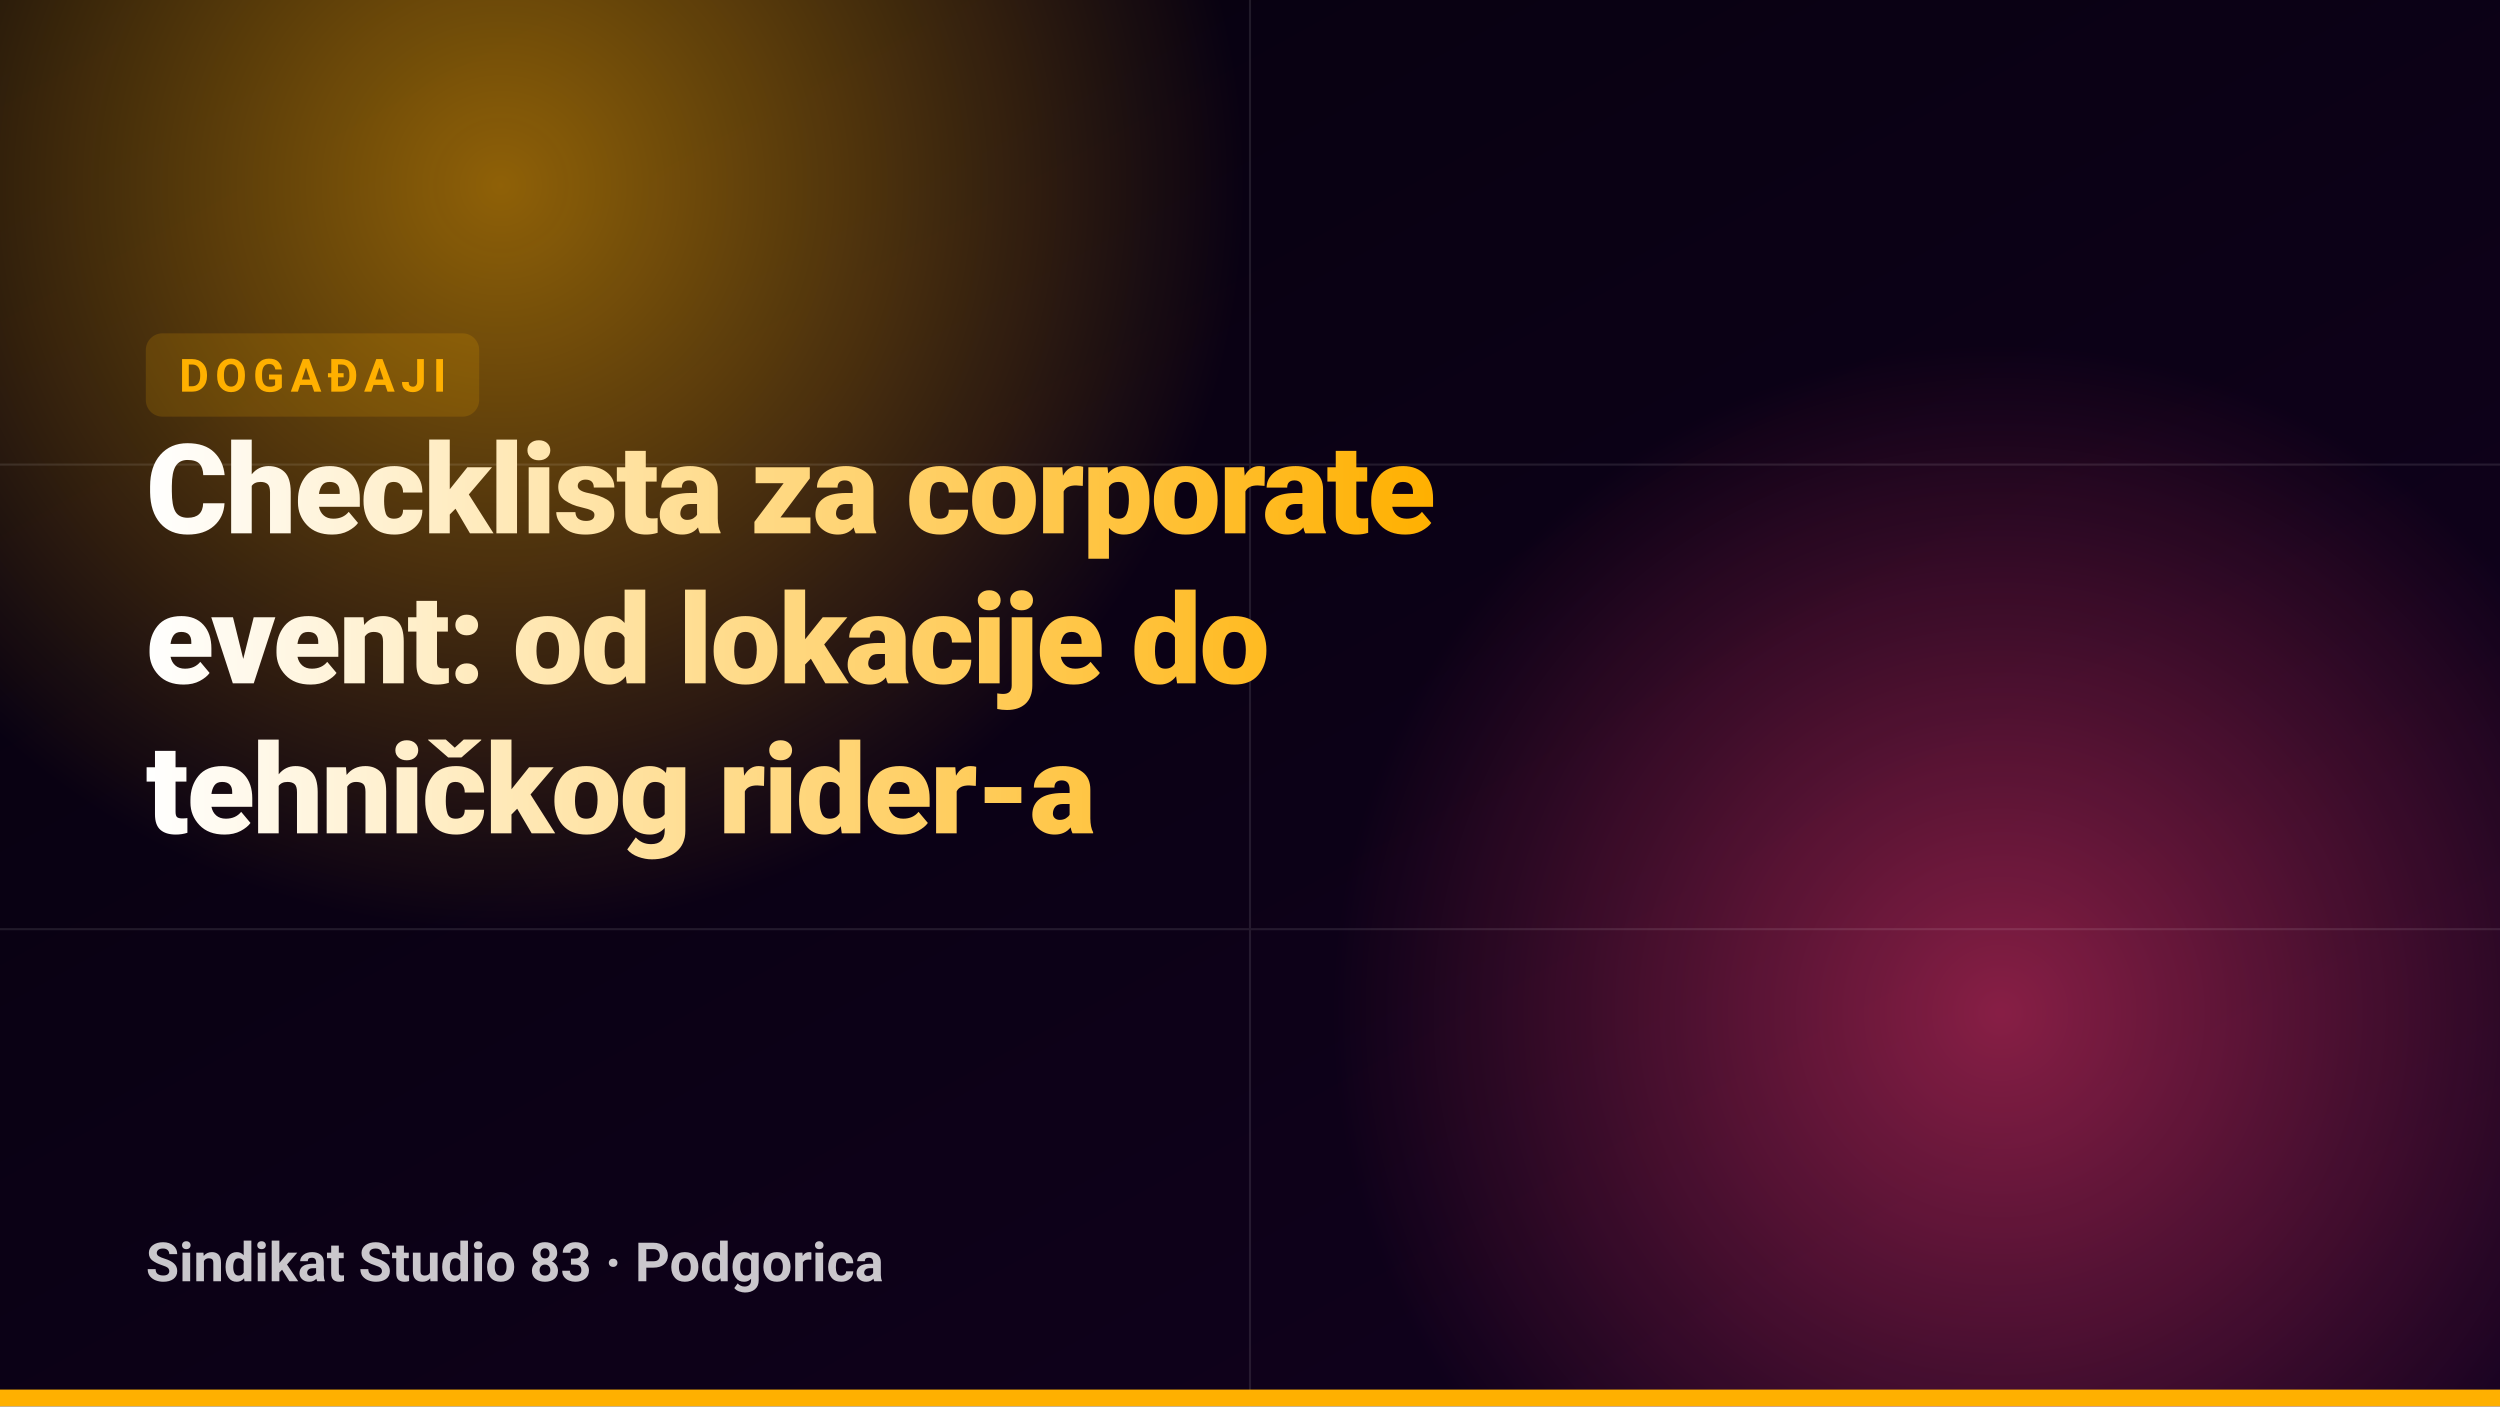
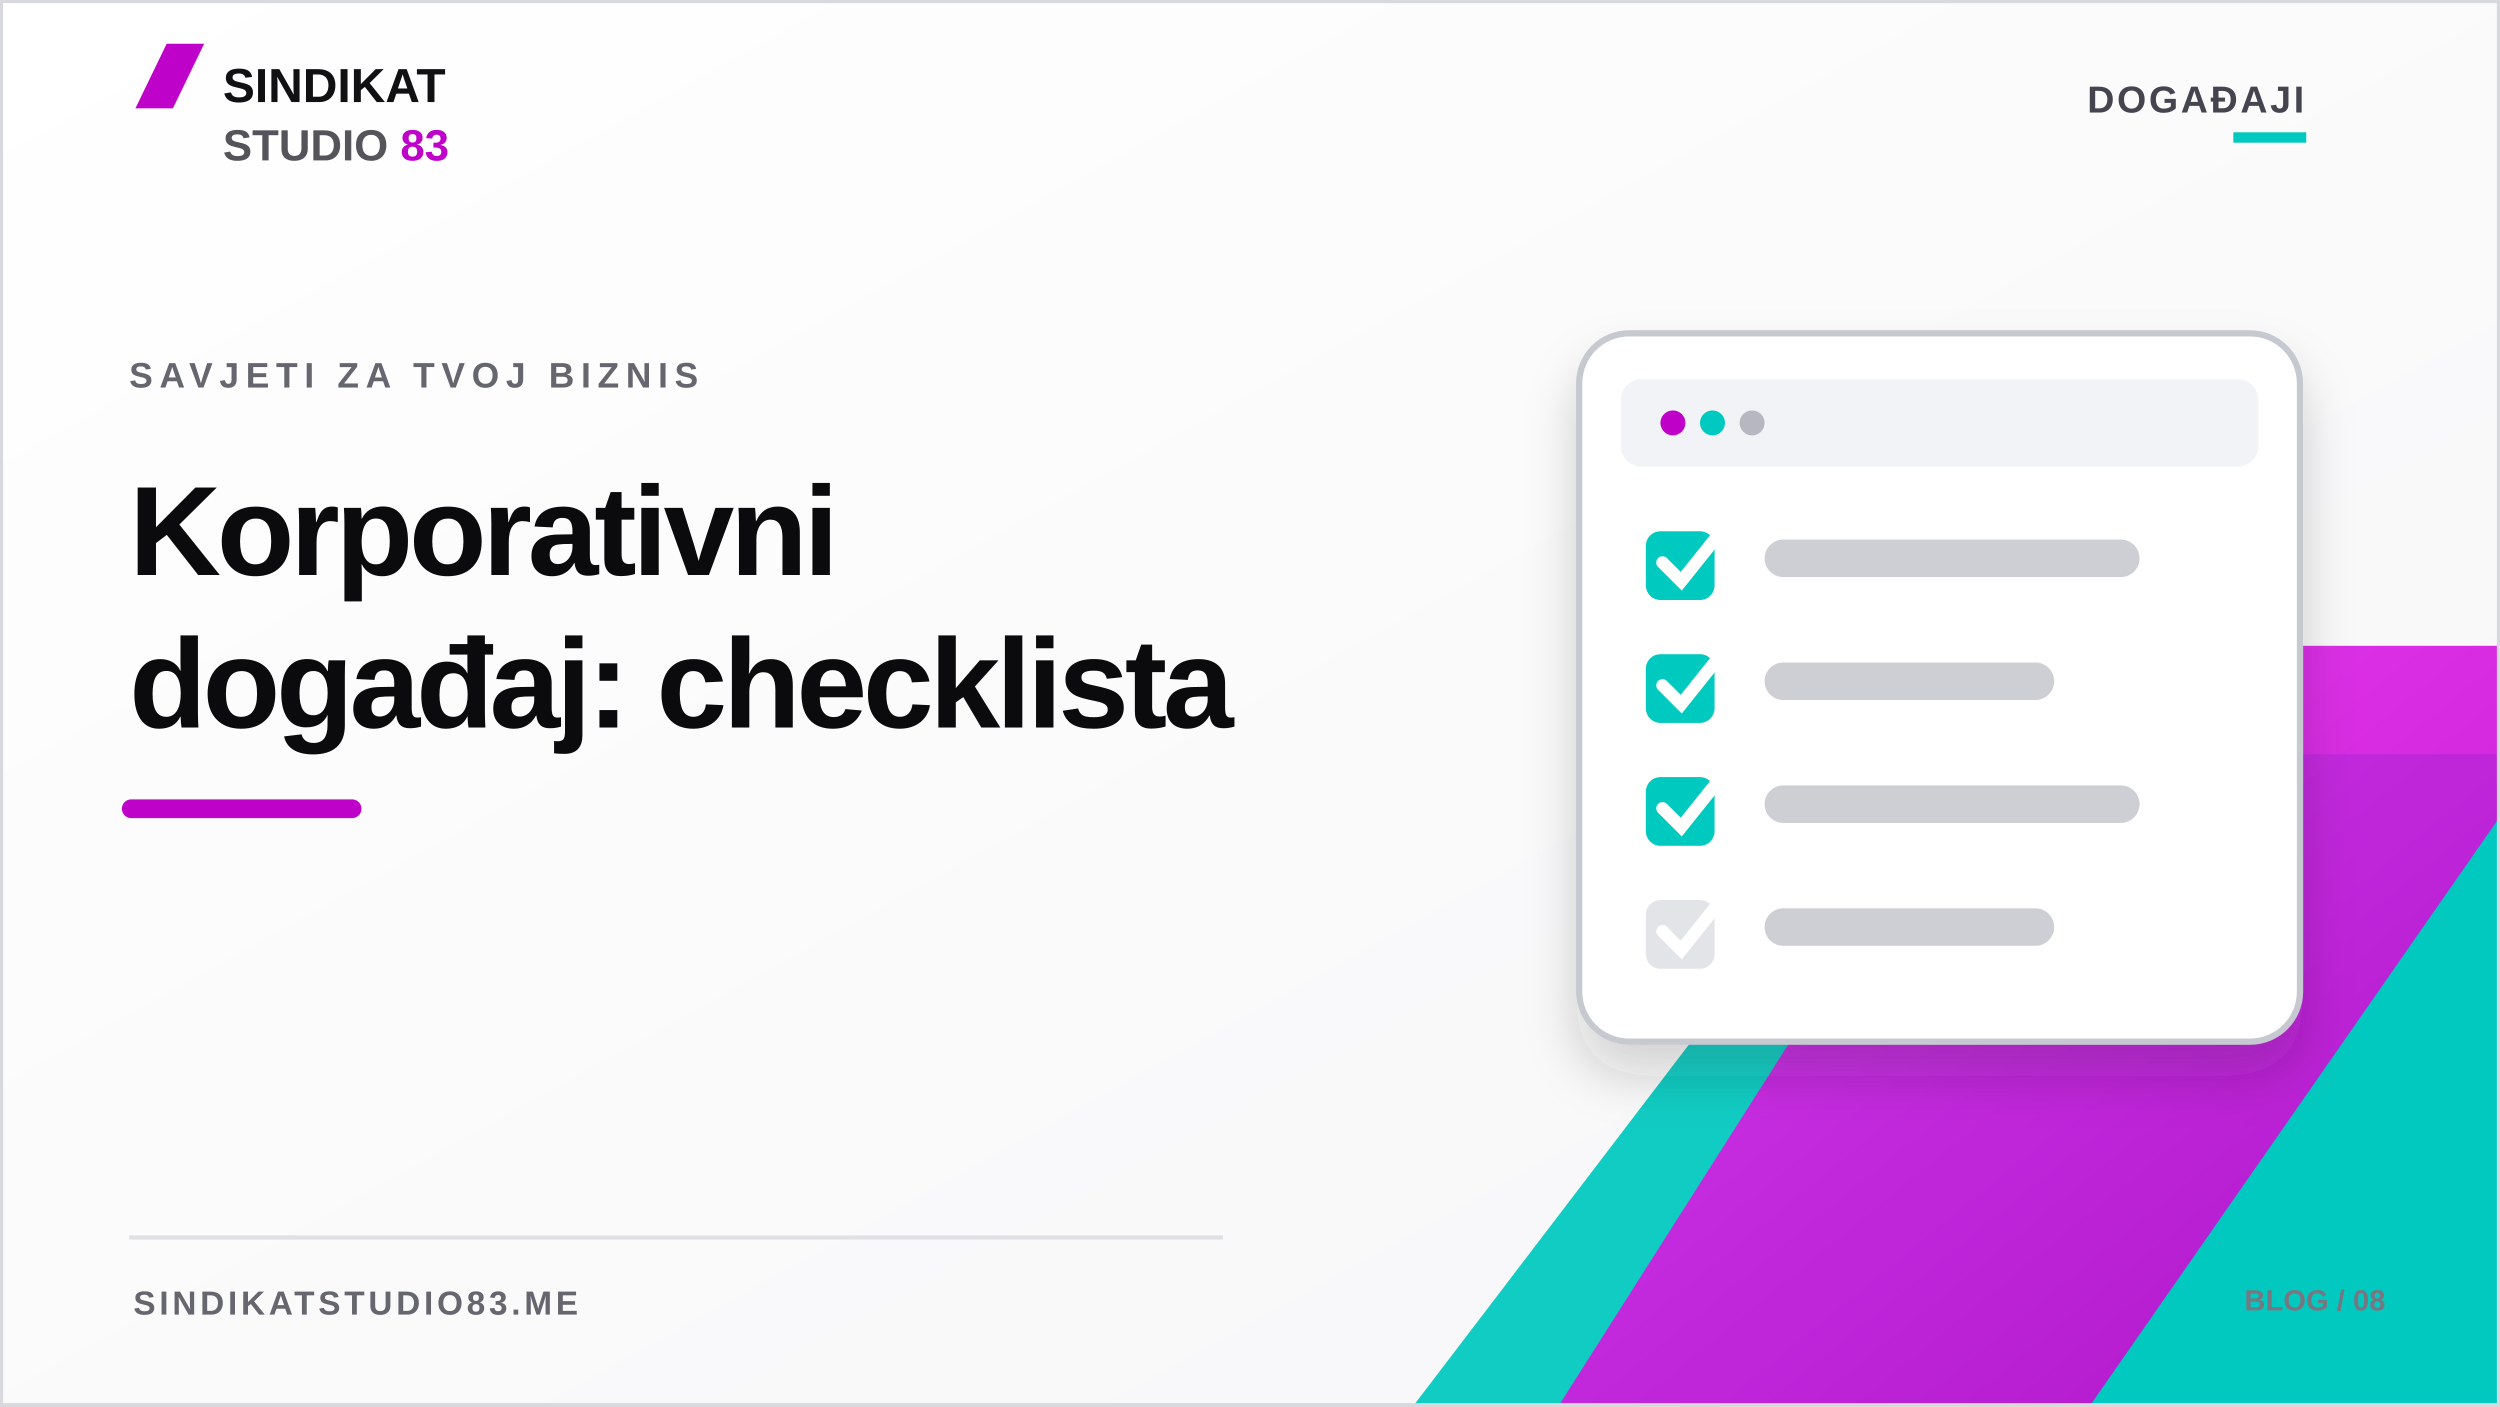
- <svg xmlns="http://www.w3.org/2000/svg" viewBox="0 0 1200 675" width="1200" height="675" role="img" aria-label="Checklista za corporate event: od lokacije do tehničkog rider-a">
+ <svg xmlns="http://www.w3.org/2000/svg" width="1200" height="675" viewBox="0 0 1200 675" role="img" aria-label="Korporativni događaj: checklista - Sindikat Studio 83">
  <defs>
-     <linearGradient id="bg" x1="0" y1="0" x2="1" y2="1">
-       <stop offset="0" stop-color="#05010D" />
-       <stop offset="1" stop-color="#12011F" />
+     <linearGradient id="paper" x1="0" y1="0" x2="1" y2="1">
+       <stop stop-color="#FFFFFF" />
+       <stop offset="1" stop-color="#F6F6F8" />
    </linearGradient>
-     <radialGradient id="g1" cx="50%" cy="50%" r="50%">
-       <stop offset="0" stop-color="#FFB000" stop-opacity="0.55" />
-       <stop offset="1" stop-color="#FFB000" stop-opacity="0" />
-     </radialGradient>
-     <radialGradient id="g2" cx="50%" cy="50%" r="50%">
-       <stop offset="0" stop-color="#FF3B6F" stop-opacity="0.5" />
-       <stop offset="1" stop-color="#FF3B6F" stop-opacity="0" />
-     </radialGradient>
-     <linearGradient id="txt" x1="0" y1="0" x2="1" y2="0">
-       <stop offset="0" stop-color="#FFFFFF" />
-       <stop offset="1" stop-color="#FFB000" />
+     <linearGradient id="violet" x1="0" x2="1" y1="0" y2="1">
+       <stop stop-color="#E92AF4" />
+       <stop offset="1" stop-color="#BF02C9" />
    </linearGradient>
+     <filter id="shadow" x="-30%" y="-30%" width="170%" height="180%">
+       <feDropShadow dx="0" dy="15" stdDeviation="12" flood-color="#23212A" flood-opacity=".18" />
+     </filter>
  </defs>
-   <rect width="1200" height="675" fill="url(#bg)" />
-   <circle cx="240" cy="88" r="360" fill="url(#g1)" />
-   <circle cx="960" cy="486" r="320" fill="url(#g2)" />
-   <g opacity="0.10" stroke="#FFFFFF" stroke-width="1">
-     <line x1="0" y1="223" x2="1200" y2="223" />
-     <line x1="0" y1="446" x2="1200" y2="446" />
-     <line x1="600" y1="0" x2="600" y2="675" />
+   <rect width="1200" height="675" fill="url(#paper)" />
+   <path d="M679 674L917 362H1200V675Z" fill="#02C9BF" opacity=".94" />
+   <path d="M748 675L980 310H1200V675Z" fill="url(#violet)" opacity=".9" />
+   <path d="M1003 675L1200 392V675Z" fill="#02C9BF" />
+   <path d="M0 0H1200V675H0Z" fill="none" stroke="#D8D9DF" stroke-width="3" />
+   <path d="M65 52l15-31h18L83 52Z" fill="#BF02C9" />
+   <text x="107" y="49" font-family="Arial,Helvetica,sans-serif" font-size="23" font-weight="900" fill="#111114">SINDIKAT</text>
+   <text x="107" y="77" font-family="Arial,Helvetica,sans-serif" font-size="21" font-weight="900" fill="#54545A">STUDIO <tspan fill="#BF02C9">83</tspan>
+   </text>
+   <text x="1106" y="54" text-anchor="end" font-family="Arial,Helvetica,sans-serif" font-size="18" font-weight="900" fill="#454550" letter-spacing="1.3">DOGAĐAJI</text>
+   <path d="M1072 66h35" stroke="#02C9BF" stroke-width="5" />
+   <text x="62" y="186" font-family="Arial,Helvetica,sans-serif" font-size="17" font-weight="800" letter-spacing="3.2" fill="#66666F">SAVJETI ZA TVOJ BIZNIS</text>
+   <text x="62" y="276" fill="#0B0B0D" font-size="61" font-family="Arial,Helvetica,sans-serif" font-weight="900" letter-spacing="-2">Korporativni</text>
+   <text x="62" y="349.2" fill="#0B0B0D" font-size="61" font-family="Arial,Helvetica,sans-serif" font-weight="900" letter-spacing="-2">događaj: checklista</text>
+   <path d="M63 388.2h106" stroke="#BF02C9" stroke-width="9" stroke-linecap="round" />
+   <path d="M62 594h525" stroke="#E0E0E4" stroke-width="2" />
+   <text x="64" y="631" font-family="Arial,Helvetica,sans-serif" font-size="16" fill="#66666F" font-weight="800" letter-spacing="1.8">SINDIKATSTUDIO83.ME</text>
+   <text x="1145" y="629" text-anchor="end" font-family="Arial,Helvetica,sans-serif" font-size="14" fill="#777782" font-weight="800">BLOG / 08</text>
+   <g filter="url(#shadow)">
+     <rect x="758" y="160" width="346" height="340" rx="24" fill="#FFF" stroke="#C7C9D0" stroke-width="3" />
+     <rect x="778" y="182" width="306" height="42" rx="10" fill="#F2F3F6" />
+     <circle cx="803" cy="203" r="6" fill="#BF02C9" />
+     <circle cx="822" cy="203" r="6" fill="#02C9BF" />
+     <circle cx="841" cy="203" r="6" fill="#B6B7C0" />
+     <rect x="790" y="255" width="33" height="33" rx="7" fill="#02C9BF" />
+     <path d="M798 270l9 9 16-20" stroke="#fff" stroke-width="6" fill="none" stroke-linecap="round" />
+     <rect x="847" y="259" width="180" height="18" rx="9" fill="#CECED5" />
+     <rect x="790" y="314" width="33" height="33" rx="7" fill="#02C9BF" />
+     <path d="M798 329l9 9 16-20" stroke="#fff" stroke-width="6" fill="none" stroke-linecap="round" />
+     <rect x="847" y="318" width="139" height="18" rx="9" fill="#CECED5" />
+     <rect x="790" y="373" width="33" height="33" rx="7" fill="#02C9BF" />
+     <path d="M798 388l9 9 16-20" stroke="#fff" stroke-width="6" fill="none" stroke-linecap="round" />
+     <rect x="847" y="377" width="180" height="18" rx="9" fill="#CECED5" />
+     <rect x="790" y="432" width="33" height="33" rx="7" fill="#E3E4E8" />
+     <path d="M798 447l9 9 16-20" stroke="#fff" stroke-width="6" fill="none" stroke-linecap="round" />
+     <rect x="847" y="436" width="139" height="18" rx="9" fill="#CECED5" />
  </g>
-   <g font-family="'Segoe UI', system-ui, -apple-system, Roboto, Arial, sans-serif">
-     <rect x="70" y="160" rx="8" ry="8" width="160" height="40" fill="#FFB000" opacity="0.16" />
-     <text x="86" y="188" fill="#FFB000" font-size="22" font-weight="700" letter-spacing="3">DOGAĐAJI</text>
-     <text fill="url(#txt)" font-size="60" font-weight="800" letter-spacing="-1">
-       <tspan x="70" y="256">Checklista za corporate</tspan>
-       <tspan x="70" y="328">event: od lokacije do</tspan>
-       <tspan x="70" y="400">tehničkog rider-a</tspan>
-     </text>
-     <text x="70" y="615" fill="rgba(255,255,255,.78)" font-size="26" font-weight="600">Sindikat Studio 83 · Podgorica</text>
-   </g>
-   <rect x="0" y="667" width="1200" height="8" fill="#FFB000" />
</svg>
